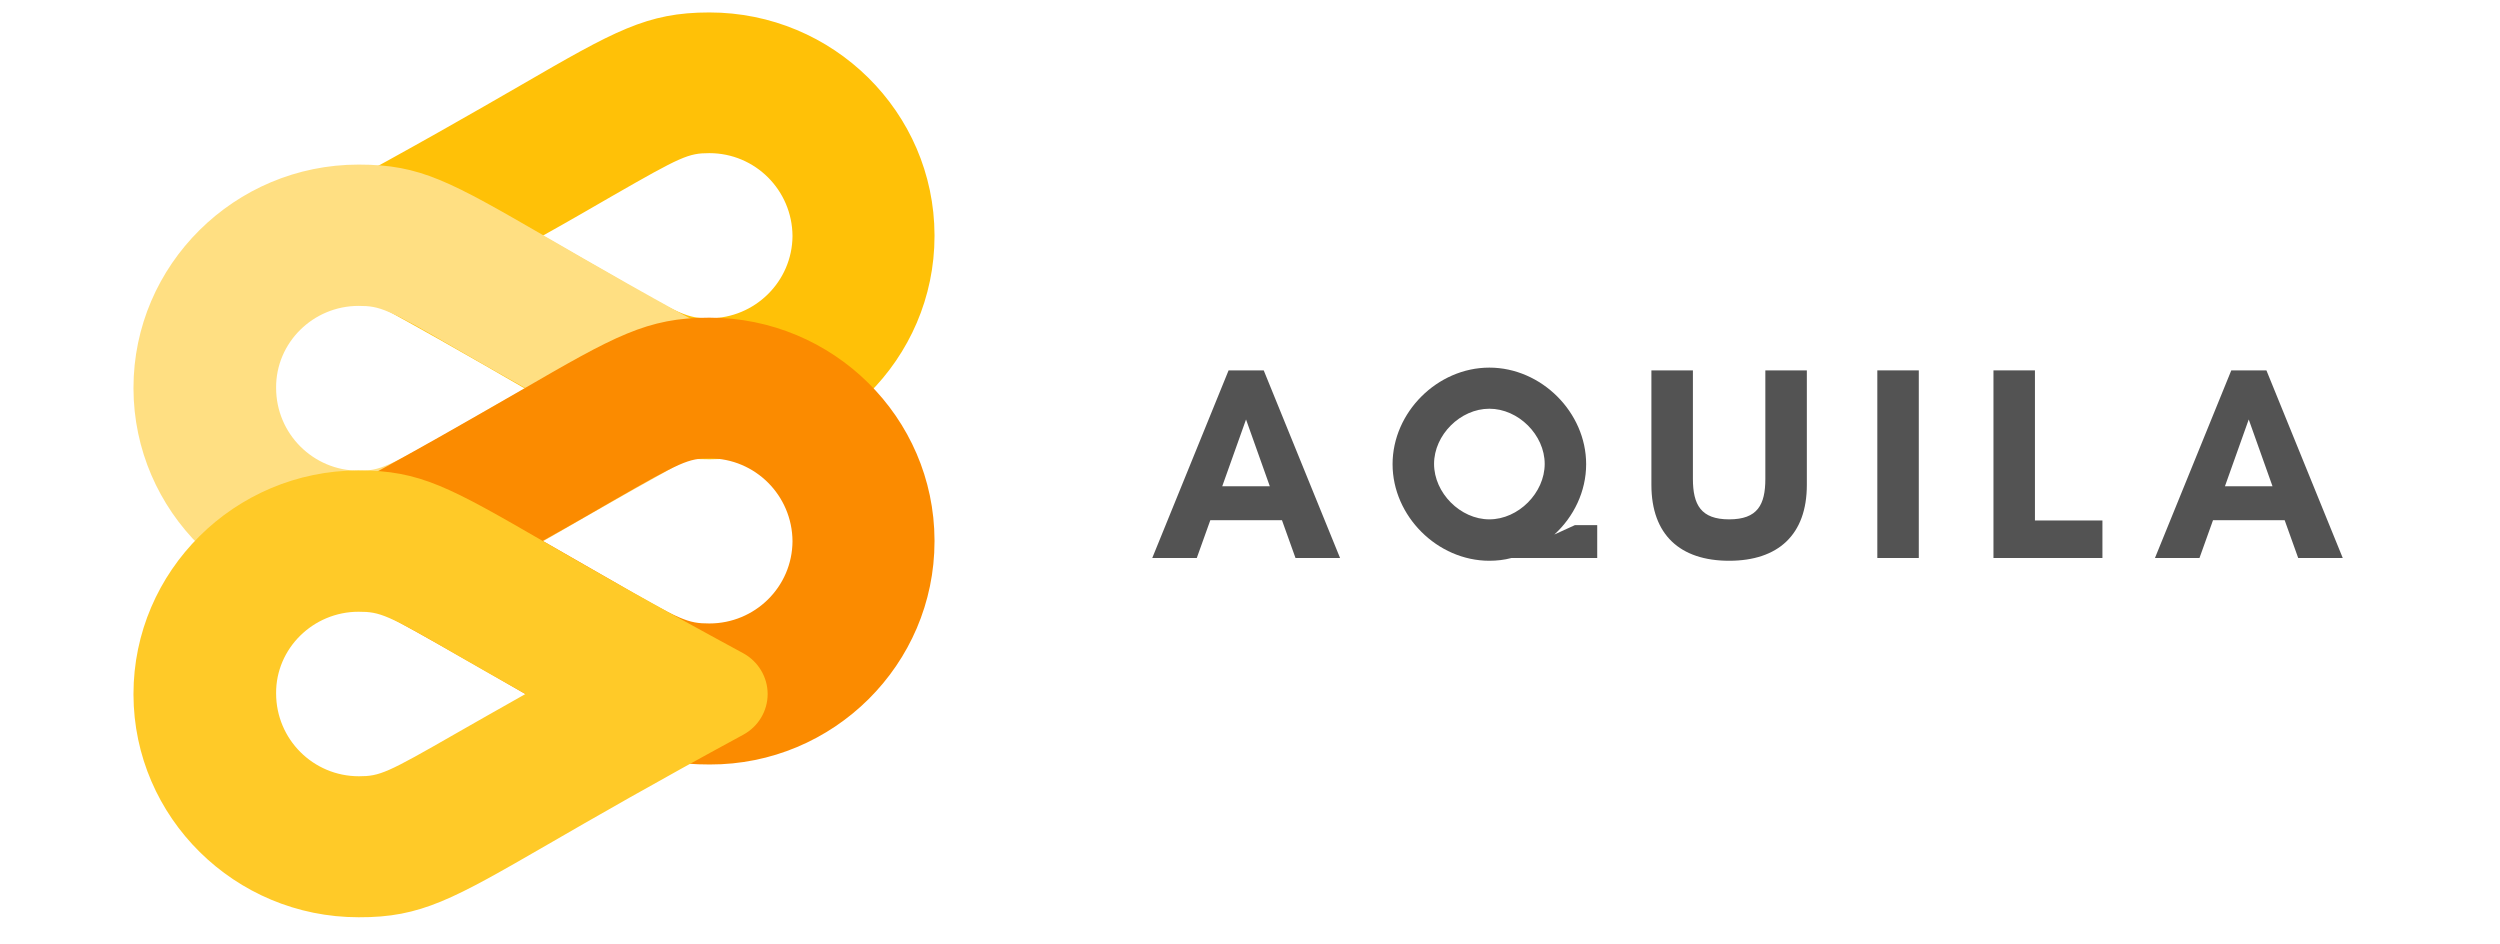
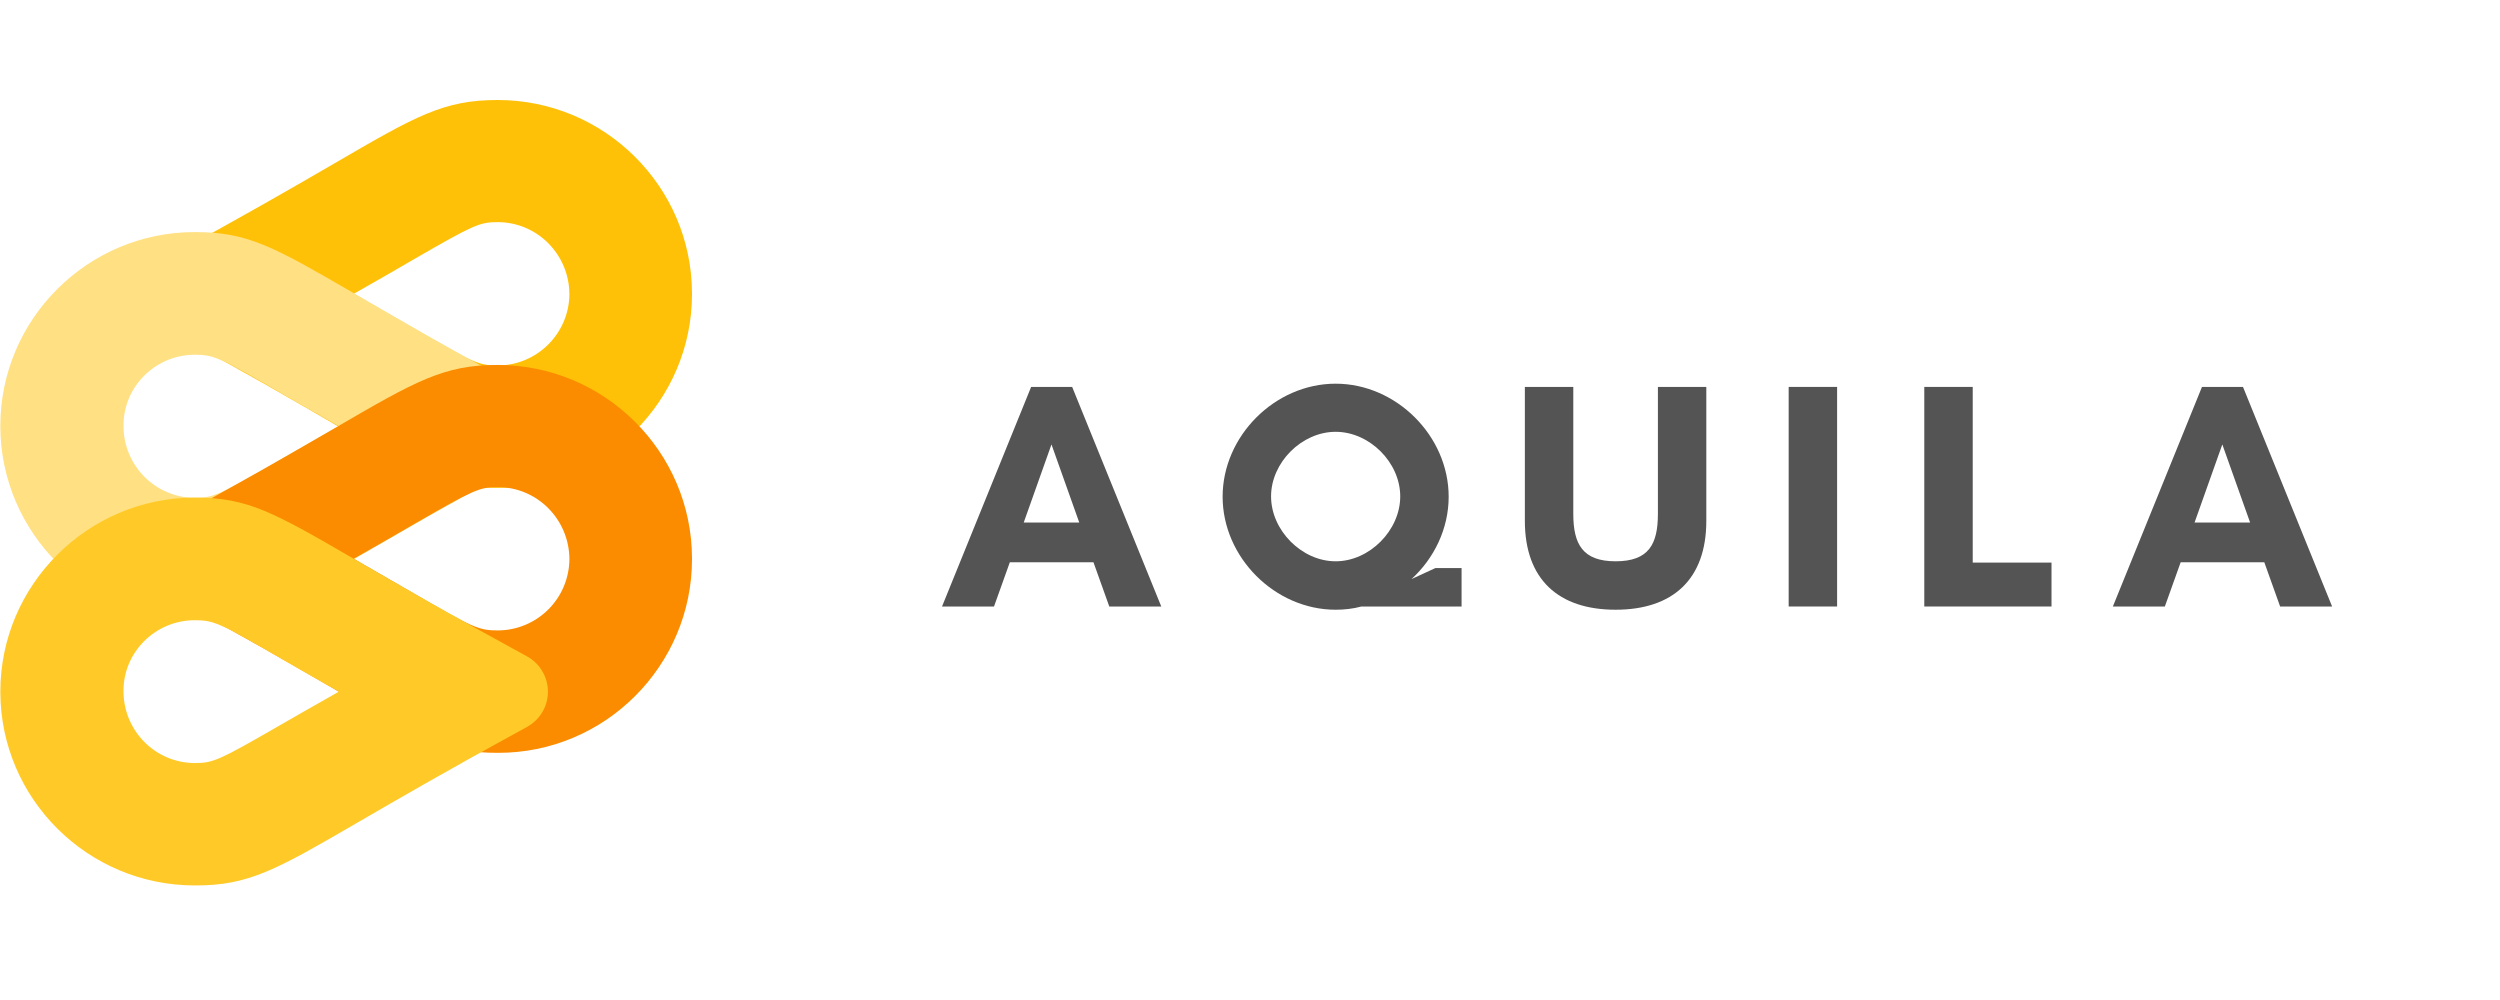
- <svg xmlns="http://www.w3.org/2000/svg" width="151" height="57" overflow="hidden">
+ <svg xmlns="http://www.w3.org/2000/svg" width="500" zoomAndPan="magnify" viewBox="0 0 375 150" height="200" preserveAspectRatio="xMidYMid meet" version="1.0">
  <defs>
-     <clipPath id="clip0">
-       <rect x="496" y="312" width="151" height="57" />
+     <g />
+     <clipPath id="id1">
+       <path d="M 21 15 L 103.855 15 L 103.855 74 L 21 74 Z M 21 15 " clip-rule="nonzero" />
    </clipPath>
-     <clipPath id="clip1">
-       <rect x="513" y="312" width="40" height="29" />
+     <clipPath id="id2">
+       <path d="M 21 54 L 103.855 54 L 103.855 113 L 21 113 Z M 21 54 " clip-rule="nonzero" />
    </clipPath>
-     <clipPath id="clip2">
-       <rect x="504" y="321" width="39" height="29" />
-     </clipPath>
-     <clipPath id="clip3">
-       <rect x="513" y="330" width="40" height="29" />
-     </clipPath>
-     <clipPath id="clip4">
-       <rect x="504" y="340" width="39" height="28" />
+     <clipPath id="id3">
+       <path d="M 0.051 74.637 L 82.188 74.637 L 82.188 132.816 L 0.051 132.816 Z M 0.051 74.637 " clip-rule="nonzero" />
    </clipPath>
  </defs>
-   <g clip-path="url(#clip0)" transform="translate(-496 -312)">
-     <g clip-path="url(#clip1)">
-       <path d="M68.36 96.502C67.061 96.502 66.623 96.32 62.565 93.953 61.43 93.297 60.042 92.497 58.322 91.514 60.042 90.551 61.413 89.75 62.547 89.094 66.66 86.73 67.099 86.528 68.36 86.528 71.122 86.528 73.353 88.767 73.37 91.534 73.353 94.28 71.104 96.502 68.36 96.502ZM81.928 91.534C81.928 91.534 81.928 91.496 81.928 91.479 81.908 84.053 75.821 78.03 68.36 78.03 64.594 78.03 62.657 79.14 56.951 82.452 54.246 84.016 50.535 86.164 45.176 89.057 44.281 89.548 43.712 90.476 43.712 91.514 43.712 92.534 44.281 93.479 45.176 93.971 50.607 96.901 54.354 99.067 57.081 100.65 62.894 104.018 64.648 105.018 68.378 105.018 75.838 105.018 81.928 98.959 81.928 91.534" fill="#FFC107" transform="matrix(1.00232 0 0 1 470.327 234.722)" />
+   <g clip-path="url(#id1)">
+     <path fill="#ffc107" d="M 74.645 54.82 C 71.852 54.82 70.91 54.43 62.184 49.328 C 59.746 47.918 56.762 46.191 53.066 44.07 C 56.762 41.992 59.707 40.266 62.145 38.855 C 70.988 33.754 71.93 33.32 74.645 33.32 C 80.574 33.32 85.371 38.148 85.41 44.109 C 85.371 50.035 80.539 54.82 74.645 54.82 Z M 103.801 44.109 C 103.801 44.109 103.801 44.031 103.801 43.992 C 103.762 27.984 90.676 15 74.645 15 C 66.547 15 62.383 17.391 50.117 24.535 C 44.305 27.906 36.324 32.535 24.812 38.773 C 22.887 39.836 21.668 41.836 21.668 44.07 C 21.668 46.27 22.887 48.309 24.812 49.367 C 36.48 55.684 44.539 60.352 50.395 63.77 C 62.891 71.027 66.664 73.184 74.68 73.184 C 90.715 73.184 103.801 60.117 103.801 44.109 " fill-opacity="1" fill-rule="nonzero" />
+   </g>
+   <path fill="#ffe082" d="M 29.211 53.211 C 32.004 53.211 32.945 53.605 41.711 58.707 C 44.145 60.117 47.133 61.844 50.828 63.926 C 47.133 66.004 44.188 67.691 41.75 69.141 C 32.906 74.242 31.965 74.672 29.25 74.672 C 23.316 74.672 18.523 69.848 18.523 63.883 C 18.484 58 23.316 53.211 29.211 53.211 Z M 53.734 83.5 C 59.551 80.129 67.527 75.496 79.043 69.219 C 80.969 68.16 82.188 66.16 82.188 63.926 C 82.188 61.727 80.969 59.688 79.043 58.629 C 67.371 52.309 59.355 47.641 53.5 44.23 C 41 36.973 37.23 34.812 29.211 34.812 C 13.141 34.812 0.051 47.879 0.051 63.883 L 0.051 63.965 C 0.094 79.969 13.176 92.957 29.211 92.957 C 37.309 93.035 41.434 90.641 53.734 83.5 " fill-opacity="1" fill-rule="nonzero" />
+   <g clip-path="url(#id2)">
+     <path fill="#fb8c00" d="M 74.645 94.562 C 71.852 94.562 70.91 94.172 62.184 89.074 C 59.746 87.66 56.762 85.934 53.066 83.816 C 56.762 81.734 59.707 80.008 62.145 78.598 C 70.988 73.496 71.93 73.066 74.645 73.066 C 80.574 73.066 85.371 77.891 85.41 83.855 C 85.371 89.816 80.539 94.562 74.645 94.562 Z M 103.801 83.855 C 103.801 83.855 103.801 83.777 103.801 83.738 C 103.762 67.73 90.676 54.742 74.645 54.742 C 66.547 54.742 62.383 57.137 50.117 64.277 C 44.305 67.652 36.324 72.281 24.812 78.52 C 22.887 79.578 21.668 81.578 21.668 83.816 C 21.668 86.012 22.887 88.051 24.812 89.113 C 36.48 95.43 44.539 100.098 50.395 103.512 C 62.891 110.77 66.664 112.926 74.68 112.926 C 90.715 112.965 103.801 99.902 103.801 83.855 " fill-opacity="1" fill-rule="nonzero" />
+   </g>
+   <g clip-path="url(#id3)">
+     <path fill="#ffca28" d="M 29.211 93.035 C 32.004 93.035 32.945 93.426 41.711 98.527 C 44.145 99.941 47.133 101.668 50.828 103.746 C 47.172 105.824 44.188 107.512 41.75 108.926 C 32.906 114.023 31.965 114.457 29.25 114.457 C 23.316 114.457 18.523 109.633 18.523 103.668 C 18.484 97.82 23.316 93.035 29.211 93.035 Z M 53.734 123.324 C 59.551 119.949 67.527 115.32 79.043 109.043 C 80.969 107.984 82.188 105.98 82.188 103.746 C 82.188 101.547 80.969 99.508 79.043 98.449 C 67.371 92.094 59.316 87.465 53.461 84.051 C 40.965 76.793 37.191 74.637 29.172 74.637 C 13.141 74.672 0.051 87.738 0.051 103.746 L 0.051 103.824 C 0.094 119.832 13.176 132.816 29.211 132.816 C 37.309 132.855 41.434 130.465 53.734 123.324 " fill-opacity="1" fill-rule="nonzero" />
+   </g>
+   <g fill="#545454" fill-opacity="1">
+     <g transform="translate(141.0613, 90.97492)">
+       <g>
+         <path d="M 20.828 -12.594 L 12.496 -12.594 L 16.66 -24.312 Z M 33.129 0 L 19.762 -32.938 L 13.609 -32.938 L 0.242 0 L 8.039 0 L 10.414 -6.637 L 22.957 -6.637 L 25.332 0 Z M 33.129 0 " />
+       </g>
    </g>
-     <g clip-path="url(#clip2)">
-       <path d="M47.224 95.754C48.523 95.754 48.962 95.936 53.038 98.303 54.172 98.959 55.562 99.757 57.28 100.723 55.562 101.688 54.191 102.471 53.057 103.145 48.942 105.509 48.503 105.709 47.242 105.709 44.48 105.709 42.252 103.471 42.252 100.705 42.232 97.974 44.48 95.754 47.224 95.754ZM58.634 109.804C61.338 108.24 65.05 106.093 70.409 103.18 71.304 102.688 71.872 101.76 71.872 100.723 71.872 99.705 71.304 98.757 70.409 98.266 64.978 95.335 61.248 93.17 58.524 91.588 52.709 88.221 50.954 87.219 47.224 87.219 39.746 87.219 33.657 93.28 33.657 100.705L33.657 100.742C33.677 108.166 39.764 114.192 47.224 114.192 50.991 114.227 52.91 113.117 58.634 109.804" fill="#FFDF82" transform="matrix(1.00232 0 0 1 470.327 234.722)" />
+   </g>
+   <g fill="#545454" fill-opacity="1">
+     <g transform="translate(181.6983, 90.97492)">
+       <g>
+         <path d="M 28.336 -16.516 C 28.336 -11.43 23.734 -6.781 18.648 -6.781 C 13.562 -6.781 8.961 -11.43 8.961 -16.516 C 8.961 -21.602 13.562 -26.203 18.648 -26.203 C 23.734 -26.203 28.336 -21.602 28.336 -16.516 Z M 30.031 -4.117 C 33.422 -7.219 35.602 -11.672 35.602 -16.469 C 35.602 -25.574 27.754 -33.422 18.648 -33.422 C 9.543 -33.422 1.695 -25.574 1.695 -16.469 C 1.695 -7.363 9.543 0.484 18.648 0.484 C 19.957 0.484 21.262 0.34 22.523 0 L 37.539 0 L 37.539 -5.766 L 33.613 -5.766 Z M 30.031 -4.117 " />
+       </g>
    </g>
-     <g clip-path="url(#clip3)">
-       <path d="M68.36 114.935C67.061 114.935 66.623 114.753 62.565 112.388 61.43 111.735 60.042 110.934 58.322 109.949 60.042 108.986 61.413 108.185 62.547 107.53 66.66 105.163 67.099 104.963 68.36 104.963 71.122 104.963 73.353 107.203 73.37 109.969 73.353 112.735 71.104 114.935 68.36 114.935ZM81.928 109.969C81.928 109.969 81.928 109.932 81.928 109.914 81.908 102.489 75.821 96.465 68.36 96.465 64.594 96.465 62.657 97.575 56.951 100.887 54.246 102.451 50.535 104.599 45.176 107.492 44.281 107.984 43.712 108.914 43.712 109.949 43.712 110.969 44.281 111.915 45.176 112.406 50.607 115.337 54.354 117.502 57.081 119.086 62.894 122.453 64.648 123.453 68.378 123.453 75.838 123.473 81.928 117.412 81.928 109.969" fill="#FB8B00" transform="matrix(1.00232 0 0 1 470.327 234.722)" />
+   </g>
+   <g fill="#545454" fill-opacity="1">
+     <g transform="translate(226.549, 90.97492)">
+       <g>
+         <path d="M 22.137 -32.938 L 22.137 -13.902 C 22.137 -9.348 20.777 -6.781 15.789 -6.781 C 10.848 -6.781 9.445 -9.348 9.445 -13.902 L 9.445 -32.938 L 2.18 -32.938 L 2.18 -12.836 C 2.18 -4.07 7.219 0.484 15.789 0.484 C 24.363 0.484 29.398 -4.07 29.398 -12.836 L 29.398 -32.938 Z M 22.137 -32.938 " />
+       </g>
    </g>
-     <g clip-path="url(#clip4)">
-       <path d="M47.224 114.227C48.523 114.227 48.962 114.409 53.038 116.776 54.172 117.429 55.562 118.23 57.28 119.195 55.58 120.161 54.191 120.941 53.057 121.597 48.942 123.964 48.503 124.164 47.242 124.164 44.48 124.164 42.252 121.924 42.252 119.158 42.232 116.447 44.48 114.227 47.224 114.227ZM58.634 128.277C61.338 126.711 65.05 124.563 70.409 121.652 71.304 121.161 71.872 120.233 71.872 119.195 71.872 118.175 71.304 117.23 70.409 116.738 64.978 113.79 61.231 111.643 58.504 110.059 52.691 106.694 50.936 105.691 47.207 105.691 39.746 105.709 33.657 111.77 33.657 119.195L33.657 119.233C33.677 126.656 39.764 132.68 47.224 132.68 50.991 132.699 52.91 131.589 58.634 128.277" fill="#FFCA28" transform="matrix(1.00232 0 0 1 470.327 234.722)" />
+   </g>
+   <g fill="#545454" fill-opacity="1">
+     <g transform="translate(265.394, 90.97492)">
+       <g>
+         <path d="M 10.172 0 L 10.172 -32.938 L 2.906 -32.938 L 2.906 0 Z M 10.172 0 " />
+       </g>
    </g>
-     <path d="M7.167-4.332 4.3-4.332 5.734-8.367ZM11.4 0 6.8-11.332 4.683-11.332 0.083 0 2.766 0 3.582-2.284 7.899-2.284 8.715 0Z" fill="#535353" transform="matrix(1.00232 0 0 1 565.513 345.703)" />
-     <path d="M9.751-5.684C9.751-3.933 8.167-2.334 6.416-2.334 4.666-2.334 3.084-3.933 3.084-5.684 3.084-7.432 4.666-9.016 6.416-9.016 8.167-9.016 9.751-7.432 9.751-5.684ZM10.332-1.417C11.499-2.483 12.249-4.017 12.249-5.666 12.249-8.799 9.549-11.499 6.416-11.499 3.284-11.499 0.584-8.799 0.584-5.666 0.584-2.534 3.284 0.167 6.416 0.167 6.866 0.167 7.316 0.116 7.75 0L12.916 0 12.916-1.983 11.567-1.983Z" fill="#535353" transform="matrix(1.00232 0 0 1 579.526 345.703)" />
-     <path d="M7.616-11.332 7.616-4.782C7.616-3.216 7.149-2.334 5.434-2.334 3.734-2.334 3.251-3.216 3.251-4.782L3.251-11.332 0.75-11.332 0.75-4.416C0.75-1.4 2.483 0.167 5.434 0.167 8.384 0.167 10.117-1.4 10.117-4.416L10.117-11.332Z" fill="#535353" transform="matrix(1.00232 0 0 1 594.993 345.703)" />
-     <path d="M3.499 0 3.499-11.332 1-11.332 1 0Z" fill="#535353" transform="matrix(1.00232 0 0 1 608.388 345.703)" />
-     <path d="M1 0 7.566 0 7.566-2.266 3.499-2.266 3.499-11.332 1-11.332Z" fill="#535353" transform="matrix(1.00232 0 0 1 615.403 345.703)" />
-     <path d="M7.167-4.332 4.3-4.332 5.734-8.367ZM11.4 0 6.8-11.332 4.683-11.332 0.083 0 2.766 0 3.582-2.284 7.899-2.284 8.715 0Z" fill="#535353" transform="matrix(1.00232 0 0 1 626.076 345.703)" />
+   </g>
+   <g fill="#545454" fill-opacity="1">
+     <g transform="translate(285.7373, 90.97492)">
+       <g>
+         <path d="M 2.906 0 L 21.988 0 L 21.988 -6.586 L 10.172 -6.586 L 10.172 -32.938 L 2.906 -32.938 Z M 2.906 0 " />
+       </g>
+     </g>
+   </g>
+   <g fill="#545454" fill-opacity="1">
+     <g transform="translate(316.6876, 90.97492)">
+       <g>
+         <path d="M 20.828 -12.594 L 12.496 -12.594 L 16.66 -24.312 Z M 33.129 0 L 19.762 -32.938 L 13.609 -32.938 L 0.242 0 L 8.039 0 L 10.414 -6.637 L 22.957 -6.637 L 25.332 0 Z M 33.129 0 " />
+       </g>
+     </g>
  </g>
</svg>
